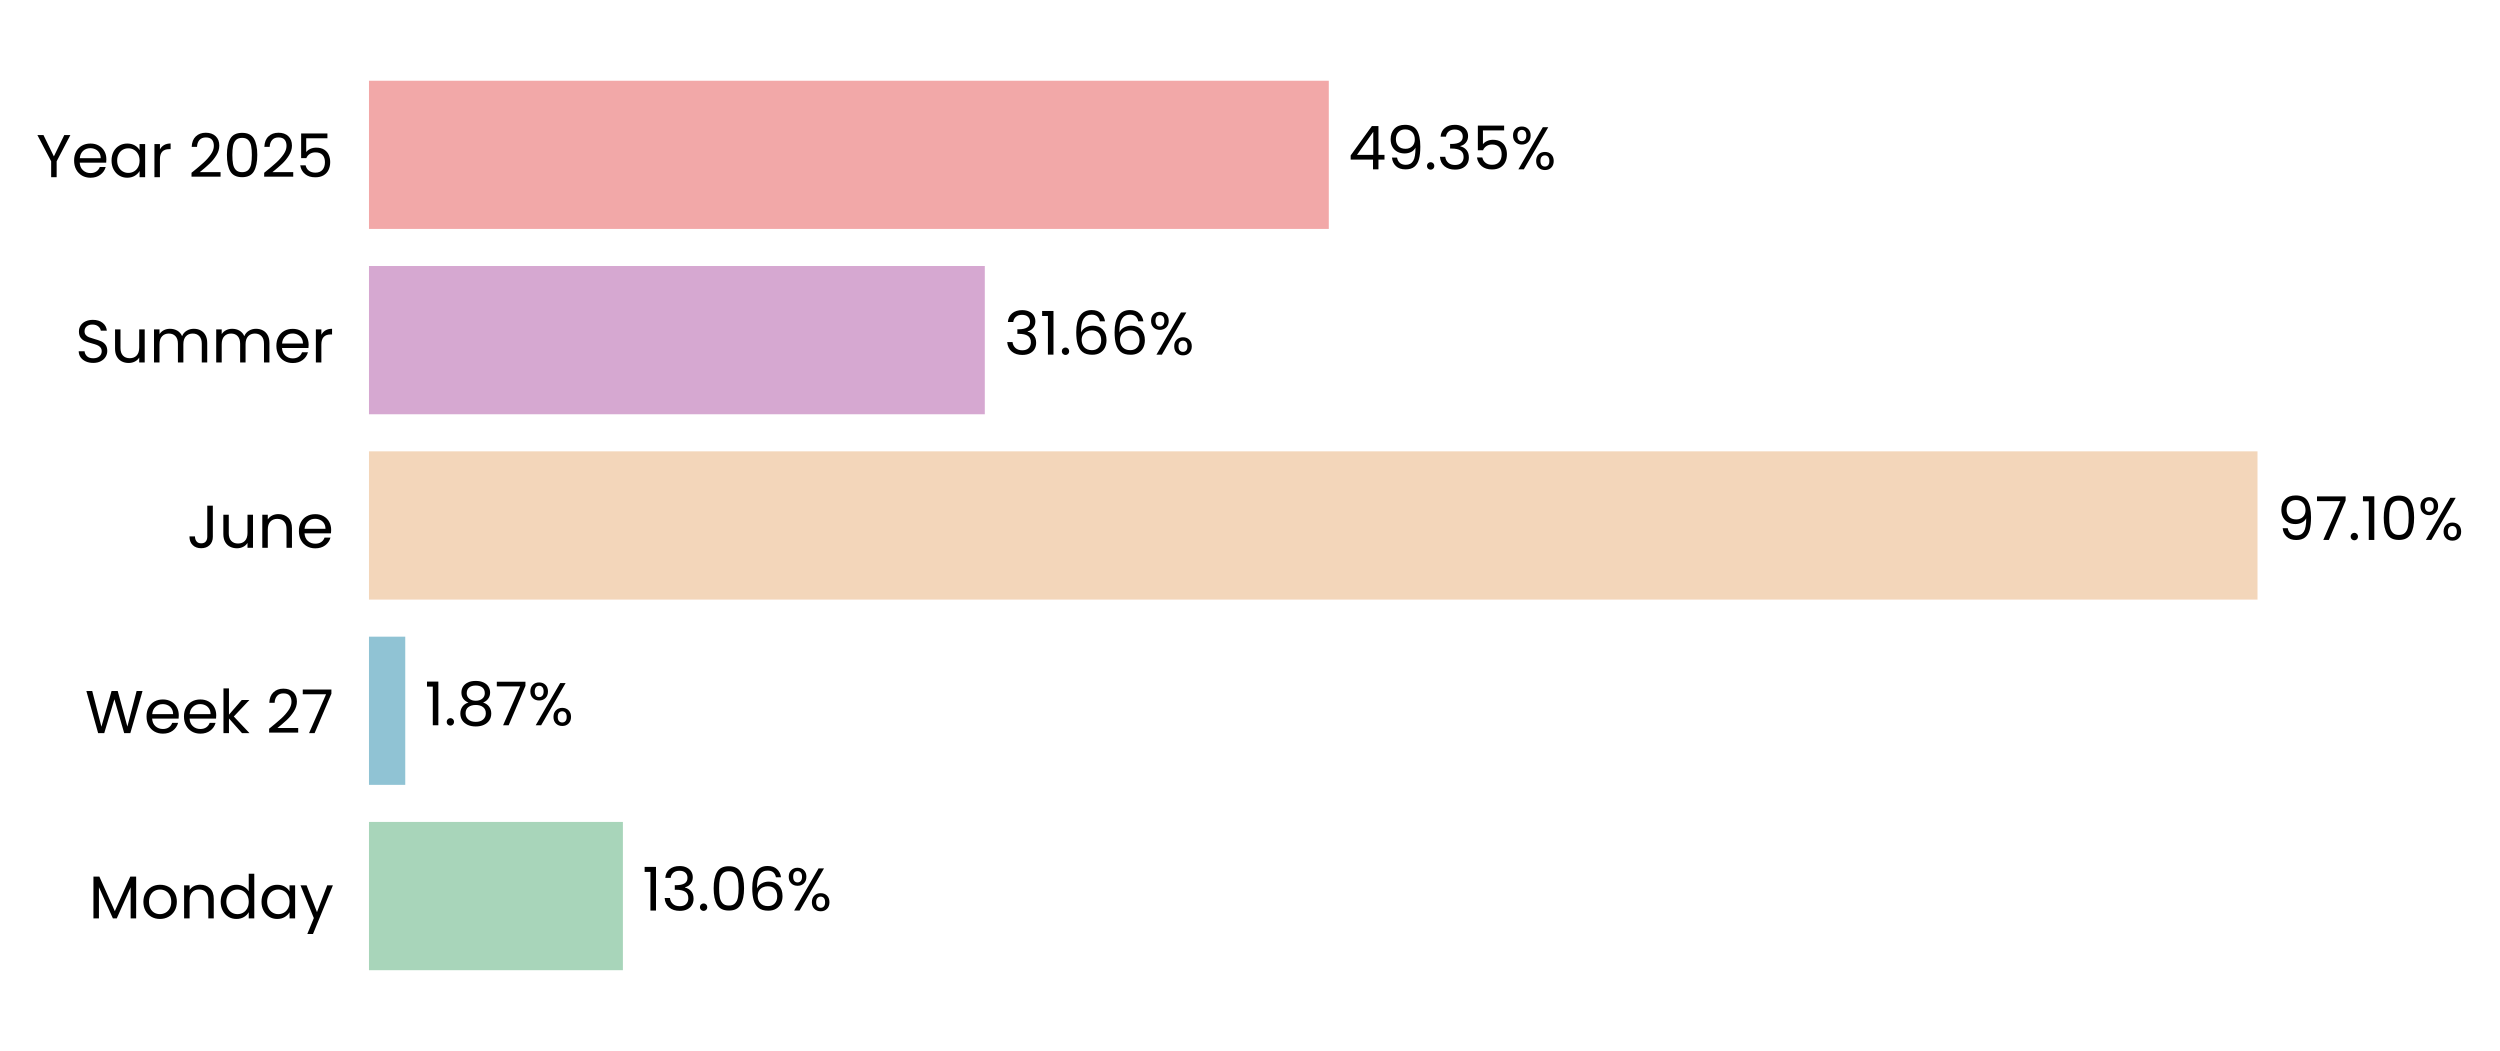
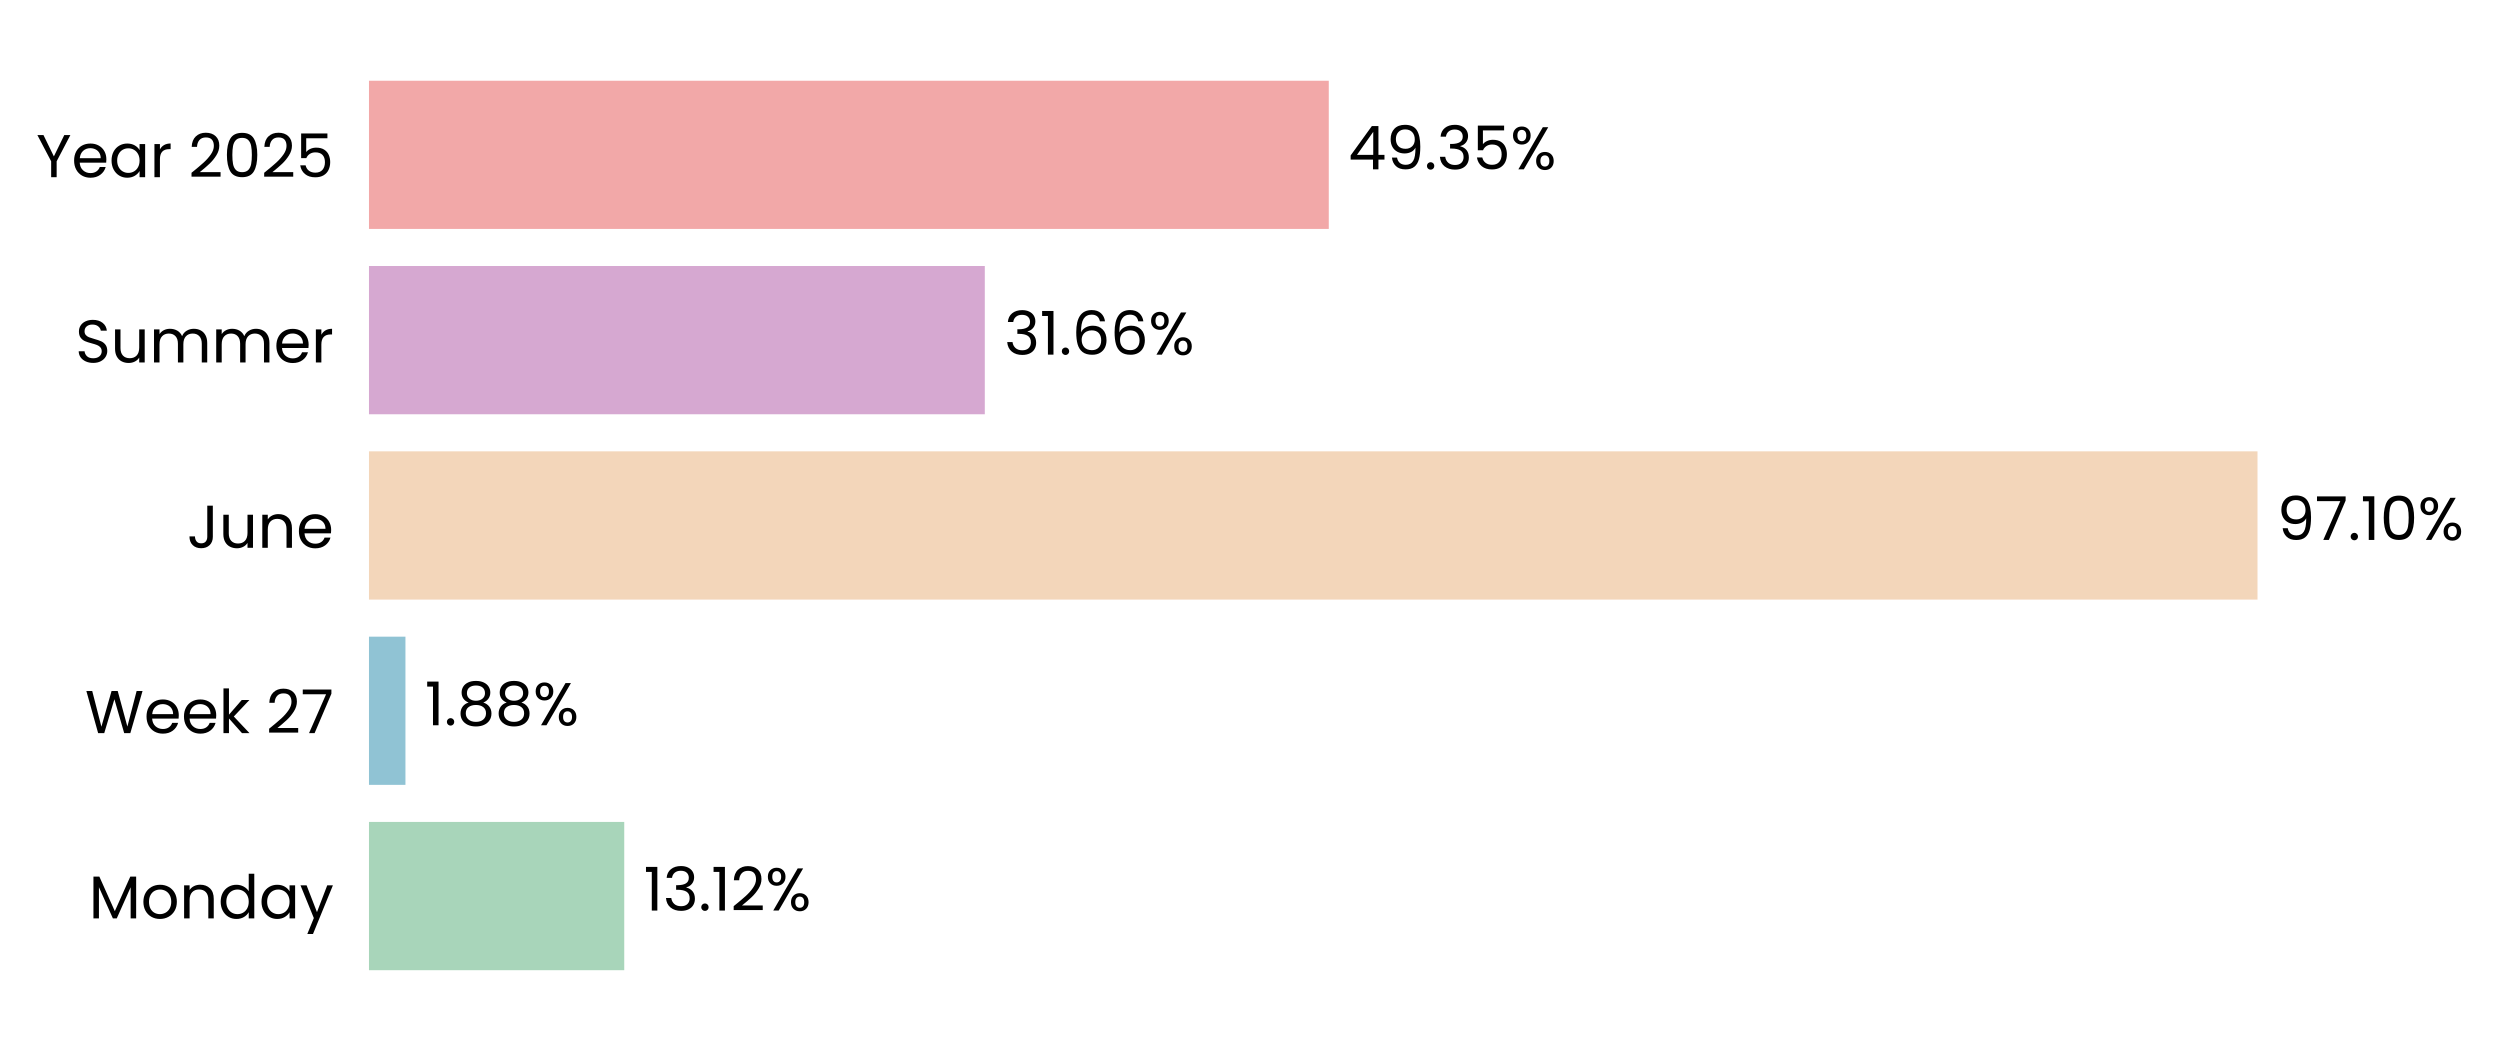
<svg xmlns="http://www.w3.org/2000/svg" xmlns:xlink="http://www.w3.org/1999/xlink" width="496.716pt" height="208.8pt" viewBox="0 0 496.716 208.8" version="1.1">
  <defs>
    <style type="text/css">*{stroke-linejoin: round; stroke-linecap: butt}</style>
  </defs>
  <g id="figure_1">
    <g id="patch_1">
      <path d="M 0 208.8  L 496.716 208.8  L 496.716 0  L 0 0  L 0 208.8  z " style="fill: none" />
    </g>
    <g id="axes_1">
      <g id="patch_2">
-         <path d="M 73.311 201.6  L 459.735 201.6  L 459.735 7.2  L 73.311 7.2  L 73.311 201.6  z " style="fill: none" />
+         <path d="M 73.311 201.6  L 459.726 201.6  L 459.726 7.2  L 73.311 7.2  L 73.311 201.6  z " style="fill: none" />
      </g>
      <g id="patch_3">
-         <path d="M 73.311 192.764  L 123.761 192.764  L 123.761 163.309  L 73.311 163.309  z " clip-path="url(#p481bd52208)" style="fill: #a8d5ba" />
+         <path d="M 73.311 192.764  L 124.028 192.764  L 124.028 163.309  L 73.311 163.309  z " clip-path="url(#p0c01e98800)" style="fill: #a8d5ba" />
      </g>
      <g id="patch_4">
-         <path d="M 73.311 155.945  L 80.518 155.945  L 80.518 126.491  L 73.311 126.491  z " clip-path="url(#p481bd52208)" style="fill: #90c3d4" />
+         <path d="M 73.311 155.945  L 80.557 155.945  L 80.557 126.491  L 73.311 126.491  z " clip-path="url(#p0c01e98800)" style="fill: #90c3d4" />
      </g>
      <g id="patch_5">
-         <path d="M 73.311 119.127  L 448.536 119.127  L 448.536 89.673  L 73.311 89.673  z " clip-path="url(#p481bd52208)" style="fill: #f3d6ba" />
+         <path d="M 73.311 119.127  L 448.536 119.127  L 448.536 89.673  L 73.311 89.673  z " clip-path="url(#p0c01e98800)" style="fill: #f3d6ba" />
      </g>
      <g id="patch_6">
-         <path d="M 73.311 82.309  L 195.667 82.309  L 195.667 52.855  L 73.311 52.855  z " clip-path="url(#p481bd52208)" style="fill: #d6a8d1" />
+         <path d="M 73.311 82.309  L 195.667 82.309  L 195.667 52.855  L 73.311 52.855  z " clip-path="url(#p0c01e98800)" style="fill: #d6a8d1" />
      </g>
      <g id="patch_7">
-         <path d="M 73.311 45.491  L 264.015 45.491  L 264.015 16.036  L 73.311 16.036  z " clip-path="url(#p481bd52208)" style="fill: #f2a8a8" />
+         <path d="M 73.311 45.491  L 264.011 45.491  L 264.011 16.036  L 73.311 16.036  z " clip-path="url(#p0c01e98800)" style="fill: #f2a8a8" />
      </g>
      <g id="matplotlib.axis_1">
        <g id="ytick_1">
          <g id="text_1">
            <g transform="translate(17.64187 182.4764) scale(0.12 -0.12)">
              <defs>
                <path id="Poppins-Regular-4d" d="M 5018 4429  L 5018 0  L 4435 0  L 4435 3302  L 2963 0  L 2554 0  L 1075 3309  L 1075 0  L 493 0  L 493 4429  L 1120 4429  L 2758 768  L 4397 4429  L 5018 4429  z " transform="scale(0.015625)" />
                <path id="Poppins-Regular-6f" d="M 2022 -58  Q 1530 -58 1130 166  Q 730 390 502 803  Q 275 1216 275 1760  Q 275 2298 508 2710  Q 742 3123 1145 3344  Q 1549 3565 2048 3565  Q 2547 3565 2950 3344  Q 3354 3123 3587 2713  Q 3821 2304 3821 1760  Q 3821 1216 3581 803  Q 3341 390 2931 166  Q 2522 -58 2022 -58  z M 2022 454  Q 2336 454 2611 601  Q 2886 749 3056 1043  Q 3226 1338 3226 1760  Q 3226 2182 3059 2476  Q 2893 2771 2624 2915  Q 2355 3059 2042 3059  Q 1722 3059 1456 2915  Q 1190 2771 1030 2476  Q 870 2182 870 1760  Q 870 1331 1027 1036  Q 1184 742 1446 598  Q 1709 454 2022 454  z " transform="scale(0.015625)" />
                <path id="Poppins-Regular-6e" d="M 2202 3571  Q 2842 3571 3238 3184  Q 3635 2797 3635 2067  L 3635 0  L 3059 0  L 3059 1984  Q 3059 2509 2796 2787  Q 2534 3066 2080 3066  Q 1619 3066 1347 2778  Q 1075 2490 1075 1939  L 1075 0  L 493 0  L 493 3507  L 1075 3507  L 1075 3008  Q 1248 3277 1545 3424  Q 1843 3571 2202 3571  z " transform="scale(0.015625)" />
                <path id="Poppins-Regular-64" d="M 275 1766  Q 275 2304 492 2710  Q 710 3117 1091 3341  Q 1472 3565 1946 3565  Q 2355 3565 2707 3376  Q 3059 3187 3245 2880  L 3245 4736  L 3834 4736  L 3834 0  L 3245 0  L 3245 659  Q 3072 346 2733 144  Q 2394 -58 1939 -58  Q 1472 -58 1091 172  Q 710 403 492 819  Q 275 1235 275 1766  z M 3245 1760  Q 3245 2157 3085 2451  Q 2925 2746 2653 2902  Q 2381 3059 2054 3059  Q 1728 3059 1459 2905  Q 1190 2752 1030 2457  Q 870 2163 870 1766  Q 870 1363 1030 1065  Q 1190 768 1459 611  Q 1728 454 2054 454  Q 2381 454 2653 611  Q 2925 768 3085 1065  Q 3245 1363 3245 1760  z " transform="scale(0.015625)" />
                <path id="Poppins-Regular-61" d="M 275 1766  Q 275 2304 492 2710  Q 710 3117 1091 3341  Q 1472 3565 1939 3565  Q 2400 3565 2739 3366  Q 3078 3168 3245 2867  L 3245 3507  L 3834 3507  L 3834 0  L 3245 0  L 3245 653  Q 3072 346 2729 144  Q 2387 -58 1933 -58  Q 1466 -58 1088 172  Q 710 403 492 819  Q 275 1235 275 1766  z M 3245 1760  Q 3245 2157 3085 2451  Q 2925 2746 2653 2902  Q 2381 3059 2054 3059  Q 1728 3059 1459 2905  Q 1190 2752 1030 2457  Q 870 2163 870 1766  Q 870 1363 1030 1065  Q 1190 768 1459 611  Q 1728 454 2054 454  Q 2381 454 2653 611  Q 2925 768 3085 1065  Q 3245 1363 3245 1760  z " transform="scale(0.015625)" />
                <path id="Poppins-Regular-79" d="M 3514 3507  L 1402 -1651  L 800 -1651  L 1491 38  L 77 3507  L 723 3507  L 1824 666  L 2912 3507  L 3514 3507  z " transform="scale(0.015625)" />
              </defs>
              <use xlink:href="#Poppins-Regular-4d" />
              <use xlink:href="#Poppins-Regular-6f" transform="translate(86.09999 0)" />
              <use xlink:href="#Poppins-Regular-6e" transform="translate(150.1 0)" />
              <use xlink:href="#Poppins-Regular-64" transform="translate(214.1 0)" />
              <use xlink:href="#Poppins-Regular-61" transform="translate(281.7 0)" />
              <use xlink:href="#Poppins-Regular-79" transform="translate(349.2999 0)" />
            </g>
          </g>
        </g>
        <g id="ytick_2">
          <g id="text_2">
            <g transform="translate(16.88437 145.6582) scale(0.12 -0.12)">
              <defs>
                <path id="Poppins-Regular-57" d="M 6099 4461  L 4806 0  L 4154 0  L 3117 3590  L 2042 0  L 1395 -6  L 147 4461  L 768 4461  L 1741 678  L 2816 4461  L 3469 4461  L 4493 691  L 5472 4461  L 6099 4461  z " transform="scale(0.015625)" />
                <path id="Poppins-Regular-65" d="M 3693 1888  Q 3693 1722 3674 1536  L 870 1536  Q 902 1018 1225 726  Q 1549 435 2010 435  Q 2387 435 2640 611  Q 2893 787 2995 1082  L 3622 1082  Q 3482 576 3059 259  Q 2637 -58 2010 -58  Q 1510 -58 1116 166  Q 723 390 499 803  Q 275 1216 275 1760  Q 275 2304 492 2713  Q 710 3123 1104 3344  Q 1498 3565 2010 3565  Q 2509 3565 2893 3347  Q 3277 3130 3485 2749  Q 3693 2368 3693 1888  z M 3091 2010  Q 3091 2342 2944 2582  Q 2797 2822 2544 2947  Q 2291 3072 1984 3072  Q 1542 3072 1232 2790  Q 922 2509 877 2010  L 3091 2010  z " transform="scale(0.015625)" />
                <path id="Poppins-Regular-6b" d="M 2451 0  L 1075 1549  L 1075 0  L 493 0  L 493 4736  L 1075 4736  L 1075 1952  L 2426 3507  L 3238 3507  L 1587 1760  L 3245 0  L 2451 0  z " transform="scale(0.015625)" />
                <path id="Poppins-Regular-20" transform="scale(0.015625)" />
                <path id="Poppins-Regular-32" d="M 326 467  Q 1139 1120 1600 1539  Q 2061 1958 2377 2416  Q 2694 2874 2694 3315  Q 2694 3731 2492 3971  Q 2291 4211 1843 4211  Q 1408 4211 1168 3939  Q 928 3667 909 3213  L 346 3213  Q 371 3930 780 4320  Q 1190 4710 1837 4710  Q 2496 4710 2883 4345  Q 3270 3981 3270 3341  Q 3270 2810 2953 2307  Q 2637 1805 2233 1424  Q 1830 1043 1203 538  L 3405 538  L 3405 51  L 326 51  L 326 467  z " transform="scale(0.015625)" />
                <path id="Poppins-Regular-37" d="M 3245 4173  L 1466 0  L 877 0  L 2682 4115  L 211 4115  L 211 4614  L 3245 4614  L 3245 4173  z " transform="scale(0.015625)" />
              </defs>
              <use xlink:href="#Poppins-Regular-57" />
              <use xlink:href="#Poppins-Regular-65" transform="translate(97.59999 0)" />
              <use xlink:href="#Poppins-Regular-65" transform="translate(159.6 0)" />
              <use xlink:href="#Poppins-Regular-6b" transform="translate(221.6 0)" />
              <use xlink:href="#Poppins-Regular-20" transform="translate(273.0999 0)" />
              <use xlink:href="#Poppins-Regular-32" transform="translate(299.7999 0)" />
              <use xlink:href="#Poppins-Regular-37" transform="translate(357.2999 0)" />
            </g>
          </g>
        </g>
        <g id="ytick_3">
          <g id="text_3">
            <g transform="translate(37.15125 108.84) scale(0.12 -0.12)">
              <defs>
                <path id="Poppins-Regular-4a" d="M 2739 4461  L 2739 1165  Q 2739 614 2400 284  Q 2061 -45 1504 -45  Q 941 -45 601 291  Q 262 627 262 1210  L 845 1210  Q 851 883 1014 678  Q 1178 474 1504 474  Q 1830 474 1990 669  Q 2150 864 2150 1165  L 2150 4461  L 2739 4461  z " transform="scale(0.015625)" />
                <path id="Poppins-Regular-75" d="M 3603 3507  L 3603 0  L 3021 0  L 3021 518  Q 2854 250 2556 99  Q 2259 -51 1901 -51  Q 1491 -51 1164 118  Q 838 288 649 627  Q 461 966 461 1453  L 461 3507  L 1037 3507  L 1037 1530  Q 1037 1011 1299 732  Q 1562 454 2016 454  Q 2483 454 2752 742  Q 3021 1030 3021 1581  L 3021 3507  L 3603 3507  z " transform="scale(0.015625)" />
              </defs>
              <use xlink:href="#Poppins-Regular-4a" />
              <use xlink:href="#Poppins-Regular-75" transform="translate(52.99999 0)" />
              <use xlink:href="#Poppins-Regular-6e" transform="translate(117 0)" />
              <use xlink:href="#Poppins-Regular-65" transform="translate(181 0)" />
            </g>
          </g>
        </g>
        <g id="ytick_4">
          <g id="text_4">
            <g transform="translate(14.95125 72.02182) scale(0.12 -0.12)">
              <defs>
                <path id="Poppins-Regular-53" d="M 1907 -45  Q 1466 -45 1117 112  Q 768 269 569 547  Q 371 826 365 1190  L 986 1190  Q 1018 877 1245 662  Q 1472 448 1907 448  Q 2323 448 2563 656  Q 2803 864 2803 1190  Q 2803 1446 2662 1606  Q 2522 1766 2310 1849  Q 2099 1933 1741 2029  Q 1299 2144 1033 2259  Q 768 2374 579 2620  Q 390 2867 390 3283  Q 390 3648 576 3929  Q 762 4211 1098 4364  Q 1434 4518 1869 4518  Q 2496 4518 2896 4204  Q 3296 3891 3347 3373  L 2707 3373  Q 2675 3629 2438 3824  Q 2202 4019 1811 4019  Q 1446 4019 1216 3830  Q 986 3642 986 3302  Q 986 3059 1123 2905  Q 1261 2752 1462 2672  Q 1664 2592 2029 2490  Q 2470 2368 2739 2249  Q 3008 2131 3200 1884  Q 3392 1638 3392 1216  Q 3392 890 3219 602  Q 3046 314 2707 134  Q 2368 -45 1907 -45  z " transform="scale(0.015625)" />
                <path id="Poppins-Regular-6d" d="M 4710 3571  Q 5120 3571 5440 3401  Q 5760 3232 5945 2893  Q 6131 2554 6131 2067  L 6131 0  L 5555 0  L 5555 1984  Q 5555 2509 5296 2787  Q 5037 3066 4595 3066  Q 4141 3066 3872 2774  Q 3603 2483 3603 1933  L 3603 0  L 3027 0  L 3027 1984  Q 3027 2509 2768 2787  Q 2509 3066 2067 3066  Q 1613 3066 1344 2774  Q 1075 2483 1075 1933  L 1075 0  L 493 0  L 493 3507  L 1075 3507  L 1075 3002  Q 1248 3277 1539 3424  Q 1830 3571 2182 3571  Q 2624 3571 2963 3372  Q 3302 3174 3469 2790  Q 3616 3162 3955 3366  Q 4294 3571 4710 3571  z " transform="scale(0.015625)" />
                <path id="Poppins-Regular-72" d="M 1075 2938  Q 1229 3238 1513 3404  Q 1798 3571 2208 3571  L 2208 2970  L 2054 2970  Q 1075 2970 1075 1907  L 1075 0  L 493 0  L 493 3507  L 1075 3507  L 1075 2938  z " transform="scale(0.015625)" />
              </defs>
              <use xlink:href="#Poppins-Regular-53" />
              <use xlink:href="#Poppins-Regular-75" transform="translate(58.7 0)" />
              <use xlink:href="#Poppins-Regular-6d" transform="translate(122.7 0)" />
              <use xlink:href="#Poppins-Regular-6d" transform="translate(225.7 0)" />
              <use xlink:href="#Poppins-Regular-65" transform="translate(328.7 0)" />
              <use xlink:href="#Poppins-Regular-72" transform="translate(390.6999 0)" />
            </g>
          </g>
        </g>
        <g id="ytick_5">
          <g id="text_5">
            <g transform="translate(7.2 35.20364) scale(0.12 -0.12)">
              <defs>
                <path id="Poppins-Regular-59" d="M 3616 4461  L 2163 1683  L 2163 0  L 1581 0  L 1581 1683  L 122 4461  L 768 4461  L 1869 2202  L 2970 4461  L 3616 4461  z " transform="scale(0.015625)" />
                <path id="Poppins-Regular-30" d="M 397 2362  Q 397 3462 755 4080  Q 1114 4698 2010 4698  Q 2899 4698 3257 4080  Q 3616 3462 3616 2362  Q 3616 1242 3257 621  Q 2899 0 2010 0  Q 1114 0 755 621  Q 397 1242 397 2362  z M 3040 2362  Q 3040 2918 2966 3305  Q 2893 3693 2665 3929  Q 2438 4166 2010 4166  Q 1574 4166 1347 3929  Q 1120 3693 1046 3305  Q 973 2918 973 2362  Q 973 1786 1046 1395  Q 1120 1005 1347 768  Q 1574 531 2010 531  Q 2438 531 2665 768  Q 2893 1005 2966 1395  Q 3040 1786 3040 2362  z " transform="scale(0.015625)" />
                <path id="Poppins-Regular-35" d="M 3347 4122  L 1101 4122  L 1101 2662  Q 1248 2867 1536 2998  Q 1824 3130 2157 3130  Q 2688 3130 3021 2909  Q 3354 2688 3498 2339  Q 3642 1990 3642 1600  Q 3642 1139 3469 774  Q 3296 410 2941 198  Q 2586 -13 2061 -13  Q 1389 -13 973 332  Q 557 678 467 1254  L 1037 1254  Q 1120 890 1389 685  Q 1658 480 2067 480  Q 2573 480 2829 784  Q 3085 1088 3085 1587  Q 3085 2086 2829 2358  Q 2573 2630 2074 2630  Q 1734 2630 1481 2467  Q 1229 2304 1114 2022  L 563 2022  L 563 4634  L 3347 4634  L 3347 4122  z " transform="scale(0.015625)" />
              </defs>
              <use xlink:href="#Poppins-Regular-59" />
              <use xlink:href="#Poppins-Regular-65" transform="translate(58.39999 0)" />
              <use xlink:href="#Poppins-Regular-61" transform="translate(120.4 0)" />
              <use xlink:href="#Poppins-Regular-72" transform="translate(188 0)" />
              <use xlink:href="#Poppins-Regular-20" transform="translate(225.3 0)" />
              <use xlink:href="#Poppins-Regular-32" transform="translate(252 0)" />
              <use xlink:href="#Poppins-Regular-30" transform="translate(309.4999 0)" />
              <use xlink:href="#Poppins-Regular-32" transform="translate(372.2999 0)" />
              <use xlink:href="#Poppins-Regular-35" transform="translate(429.7999 0)" />
            </g>
          </g>
        </g>
      </g>
      <g id="text_6">
-         <g transform="translate(127.6253 180.9164) scale(0.12 -0.12)">
+         <g transform="translate(127.8924 180.9164) scale(0.12 -0.12)">
          <defs>
            <path id="Poppins-Regular-31" d="M 243 4096  L 243 4627  L 1446 4627  L 1446 0  L 858 0  L 858 4096  L 243 4096  z " transform="scale(0.015625)" />
            <path id="Poppins-Regular-33" d="M 384 3462  Q 429 4051 838 4384  Q 1248 4717 1901 4717  Q 2336 4717 2653 4560  Q 2970 4403 3133 4134  Q 3296 3866 3296 3526  Q 3296 3130 3069 2842  Q 2842 2554 2477 2470  L 2477 2438  Q 2893 2336 3136 2035  Q 3379 1734 3379 1248  Q 3379 883 3212 592  Q 3046 301 2713 134  Q 2381 -32 1914 -32  Q 1235 -32 800 323  Q 365 678 314 1331  L 877 1331  Q 922 947 1190 704  Q 1459 461 1907 461  Q 2355 461 2588 694  Q 2822 928 2822 1299  Q 2822 1779 2502 1990  Q 2182 2202 1536 2202  L 1389 2202  L 1389 2688  L 1542 2688  Q 2131 2694 2432 2883  Q 2733 3072 2733 3469  Q 2733 3808 2512 4013  Q 2291 4218 1882 4218  Q 1485 4218 1241 4013  Q 998 3808 954 3462  L 384 3462  z " transform="scale(0.015625)" />
            <path id="Poppins-Regular-2e" d="M 678 -38  Q 512 -38 397 77  Q 282 192 282 358  Q 282 525 397 640  Q 512 755 678 755  Q 838 755 950 640  Q 1062 525 1062 358  Q 1062 192 950 77  Q 838 -38 678 -38  z " transform="scale(0.015625)" />
-             <path id="Poppins-Regular-36" d="M 2976 3526  Q 2835 4237 2099 4237  Q 1530 4237 1248 3798  Q 966 3360 973 2355  Q 1120 2688 1462 2877  Q 1805 3066 2227 3066  Q 2886 3066 3280 2656  Q 3674 2246 3674 1523  Q 3674 1088 3504 742  Q 3334 397 2992 192  Q 2650 -13 2163 -13  Q 1504 -13 1133 281  Q 762 576 614 1094  Q 467 1613 467 2374  Q 467 4723 2106 4723  Q 2733 4723 3091 4384  Q 3450 4045 3514 3526  L 2976 3526  z M 2106 2573  Q 1830 2573 1587 2461  Q 1344 2349 1193 2121  Q 1043 1894 1043 1568  Q 1043 1082 1324 778  Q 1606 474 2131 474  Q 2579 474 2844 752  Q 3110 1030 3110 1504  Q 3110 2003 2854 2288  Q 2598 2573 2106 2573  z " transform="scale(0.015625)" />
            <path id="Poppins-Regular-25" d="M 269 3584  Q 269 4019 531 4278  Q 794 4538 1203 4538  Q 1613 4538 1875 4278  Q 2138 4019 2138 3584  Q 2138 3142 1875 2883  Q 1613 2624 1203 2624  Q 794 2624 531 2883  Q 269 3142 269 3584  z M 4006 4467  L 1414 0  L 838 0  L 3430 4467  L 4006 4467  z M 1203 4179  Q 986 4179 861 4028  Q 736 3878 736 3584  Q 736 3290 861 3136  Q 986 2982 1203 2982  Q 1421 2982 1549 3139  Q 1677 3296 1677 3584  Q 1677 3878 1549 4028  Q 1421 4179 1203 4179  z M 2720 883  Q 2720 1325 2982 1584  Q 3245 1843 3654 1843  Q 4064 1843 4323 1584  Q 4582 1325 4582 883  Q 4582 448 4323 185  Q 4064 -77 3654 -77  Q 3245 -77 2982 182  Q 2720 442 2720 883  z M 3648 1478  Q 3430 1478 3302 1328  Q 3174 1178 3174 883  Q 3174 595 3302 444  Q 3430 294 3648 294  Q 3866 294 3994 444  Q 4122 595 4122 883  Q 4122 1178 3994 1328  Q 3866 1478 3648 1478  z " transform="scale(0.015625)" />
          </defs>
          <use xlink:href="#Poppins-Regular-31" />
          <use xlink:href="#Poppins-Regular-33" transform="translate(31.99998 0)" />
          <use xlink:href="#Poppins-Regular-2e" transform="translate(90.89998 0)" />
-           <use xlink:href="#Poppins-Regular-30" transform="translate(111.9 0)" />
-           <use xlink:href="#Poppins-Regular-36" transform="translate(174.7 0)" />
-           <use xlink:href="#Poppins-Regular-25" transform="translate(238.1999 0)" />
+           <use xlink:href="#Poppins-Regular-31" transform="translate(111.9 0)" />
+           <use xlink:href="#Poppins-Regular-32" transform="translate(143.8999 0)" />
+           <use xlink:href="#Poppins-Regular-25" transform="translate(201.3999 0)" />
        </g>
      </g>
      <g id="text_7">
-         <g transform="translate(84.38261 144.0982) scale(0.12 -0.12)">
+         <g transform="translate(84.42069 144.0982) scale(0.12 -0.12)">
          <defs>
            <path id="Poppins-Regular-38" d="M 1242 2406  Q 883 2547 691 2816  Q 499 3085 499 3469  Q 499 3814 672 4092  Q 845 4371 1187 4534  Q 1530 4698 2016 4698  Q 2502 4698 2844 4534  Q 3187 4371 3363 4092  Q 3539 3814 3539 3469  Q 3539 3098 3340 2819  Q 3142 2541 2797 2406  Q 3194 2285 3427 1981  Q 3661 1677 3661 1248  Q 3661 832 3456 521  Q 3251 211 2876 41  Q 2502 -128 2016 -128  Q 1530 -128 1162 41  Q 794 211 589 521  Q 384 832 384 1248  Q 384 1677 614 1984  Q 845 2291 1242 2406  z M 2976 3398  Q 2976 3789 2720 4000  Q 2464 4211 2016 4211  Q 1574 4211 1318 4000  Q 1062 3789 1062 3392  Q 1062 3034 1328 2816  Q 1594 2598 2016 2598  Q 2445 2598 2710 2819  Q 2976 3040 2976 3398  z M 2016 2150  Q 1542 2150 1241 1929  Q 941 1709 941 1267  Q 941 858 1232 608  Q 1523 358 2016 358  Q 2509 358 2797 608  Q 3085 858 3085 1267  Q 3085 1696 2790 1923  Q 2496 2150 2016 2150  z " transform="scale(0.015625)" />
          </defs>
          <use xlink:href="#Poppins-Regular-31" />
          <use xlink:href="#Poppins-Regular-2e" transform="translate(31.99998 0)" />
          <use xlink:href="#Poppins-Regular-38" transform="translate(52.99997 0)" />
-           <use xlink:href="#Poppins-Regular-37" transform="translate(116.1 0)" />
-           <use xlink:href="#Poppins-Regular-25" transform="translate(170.7 0)" />
+           <use xlink:href="#Poppins-Regular-38" transform="translate(116.1 0)" />
+           <use xlink:href="#Poppins-Regular-25" transform="translate(179.2 0)" />
        </g>
      </g>
      <g id="text_8">
-         <g transform="translate(452.4005 107.28) scale(0.12 -0.12)">
+         <g transform="translate(452.4006 107.28) scale(0.12 -0.12)">
          <defs>
            <path id="Poppins-Regular-39" d="M 1146 1242  Q 1210 877 1443 678  Q 1677 480 2074 480  Q 2605 480 2857 896  Q 3110 1312 3098 2298  Q 2963 2010 2649 1846  Q 2336 1683 1952 1683  Q 1523 1683 1187 1859  Q 851 2035 659 2374  Q 467 2714 467 3194  Q 467 3878 864 4297  Q 1261 4717 1990 4717  Q 2886 4717 3248 4134  Q 3610 3552 3610 2400  Q 3610 1594 3466 1069  Q 3322 544 2979 269  Q 2637 -6 2042 -6  Q 1389 -6 1024 346  Q 659 698 608 1242  L 1146 1242  z M 2048 2176  Q 2477 2176 2752 2441  Q 3027 2707 3027 3162  Q 3027 3642 2758 3936  Q 2490 4230 2003 4230  Q 1555 4230 1289 3948  Q 1024 3667 1024 3206  Q 1024 2739 1286 2457  Q 1549 2176 2048 2176  z " transform="scale(0.015625)" />
          </defs>
          <use xlink:href="#Poppins-Regular-39" />
          <use xlink:href="#Poppins-Regular-37" transform="translate(62.99999 0)" />
          <use xlink:href="#Poppins-Regular-2e" transform="translate(117.6 0)" />
          <use xlink:href="#Poppins-Regular-31" transform="translate(138.6 0)" />
          <use xlink:href="#Poppins-Regular-30" transform="translate(170.5999 0)" />
          <use xlink:href="#Poppins-Regular-25" transform="translate(233.3999 0)" />
        </g>
      </g>
      <g id="text_9">
-         <g transform="translate(199.5315 70.46182) scale(0.12 -0.12)">
+         <g transform="translate(199.5314 70.46182) scale(0.12 -0.12)">
+           <defs>
+             <path id="Poppins-Regular-36" d="M 2976 3526  Q 2835 4237 2099 4237  Q 1530 4237 1248 3798  Q 966 3360 973 2355  Q 1120 2688 1462 2877  Q 1805 3066 2227 3066  Q 2886 3066 3280 2656  Q 3674 2246 3674 1523  Q 3674 1088 3504 742  Q 3334 397 2992 192  Q 2650 -13 2163 -13  Q 1504 -13 1133 281  Q 762 576 614 1094  Q 467 1613 467 2374  Q 467 4723 2106 4723  Q 2733 4723 3091 4384  Q 3450 4045 3514 3526  L 2976 3526  z M 2106 2573  Q 1830 2573 1587 2461  Q 1344 2349 1193 2121  Q 1043 1894 1043 1568  Q 1043 1082 1324 778  Q 1606 474 2131 474  Q 2579 474 2844 752  Q 3110 1030 3110 1504  Q 3110 2003 2854 2288  Q 2598 2573 2106 2573  z " transform="scale(0.015625)" />
+           </defs>
          <use xlink:href="#Poppins-Regular-33" />
          <use xlink:href="#Poppins-Regular-31" transform="translate(58.89999 0)" />
          <use xlink:href="#Poppins-Regular-2e" transform="translate(90.89998 0)" />
          <use xlink:href="#Poppins-Regular-36" transform="translate(111.9 0)" />
          <use xlink:href="#Poppins-Regular-36" transform="translate(175.3999 0)" />
          <use xlink:href="#Poppins-Regular-25" transform="translate(238.8999 0)" />
        </g>
      </g>
      <g id="text_10">
-         <g transform="translate(267.8791 33.64364) scale(0.12 -0.12)">
+         <g transform="translate(267.8752 33.64364) scale(0.12 -0.12)">
          <defs>
            <path id="Poppins-Regular-34" d="M 256 1030  L 256 1472  L 2502 4582  L 3200 4582  L 3200 1536  L 3840 1536  L 3840 1030  L 3200 1030  L 3200 0  L 2624 0  L 2624 1030  L 256 1030  z M 2650 3974  L 928 1536  L 2650 1536  L 2650 3974  z " transform="scale(0.015625)" />
          </defs>
          <use xlink:href="#Poppins-Regular-34" />
          <use xlink:href="#Poppins-Regular-39" transform="translate(62.89999 0)" />
          <use xlink:href="#Poppins-Regular-2e" transform="translate(125.9 0)" />
          <use xlink:href="#Poppins-Regular-33" transform="translate(146.9 0)" />
          <use xlink:href="#Poppins-Regular-35" transform="translate(205.8 0)" />
          <use xlink:href="#Poppins-Regular-25" transform="translate(268.5999 0)" />
        </g>
      </g>
    </g>
  </g>
  <defs>
-     <clipPath id="p481bd52208">
-       <rect x="73.311" y="7.2" width="386.424" height="194.4" />
+     <clipPath id="p0c01e98800">
+       <rect x="73.311" y="7.2" width="386.415" height="194.4" />
    </clipPath>
  </defs>
</svg>
